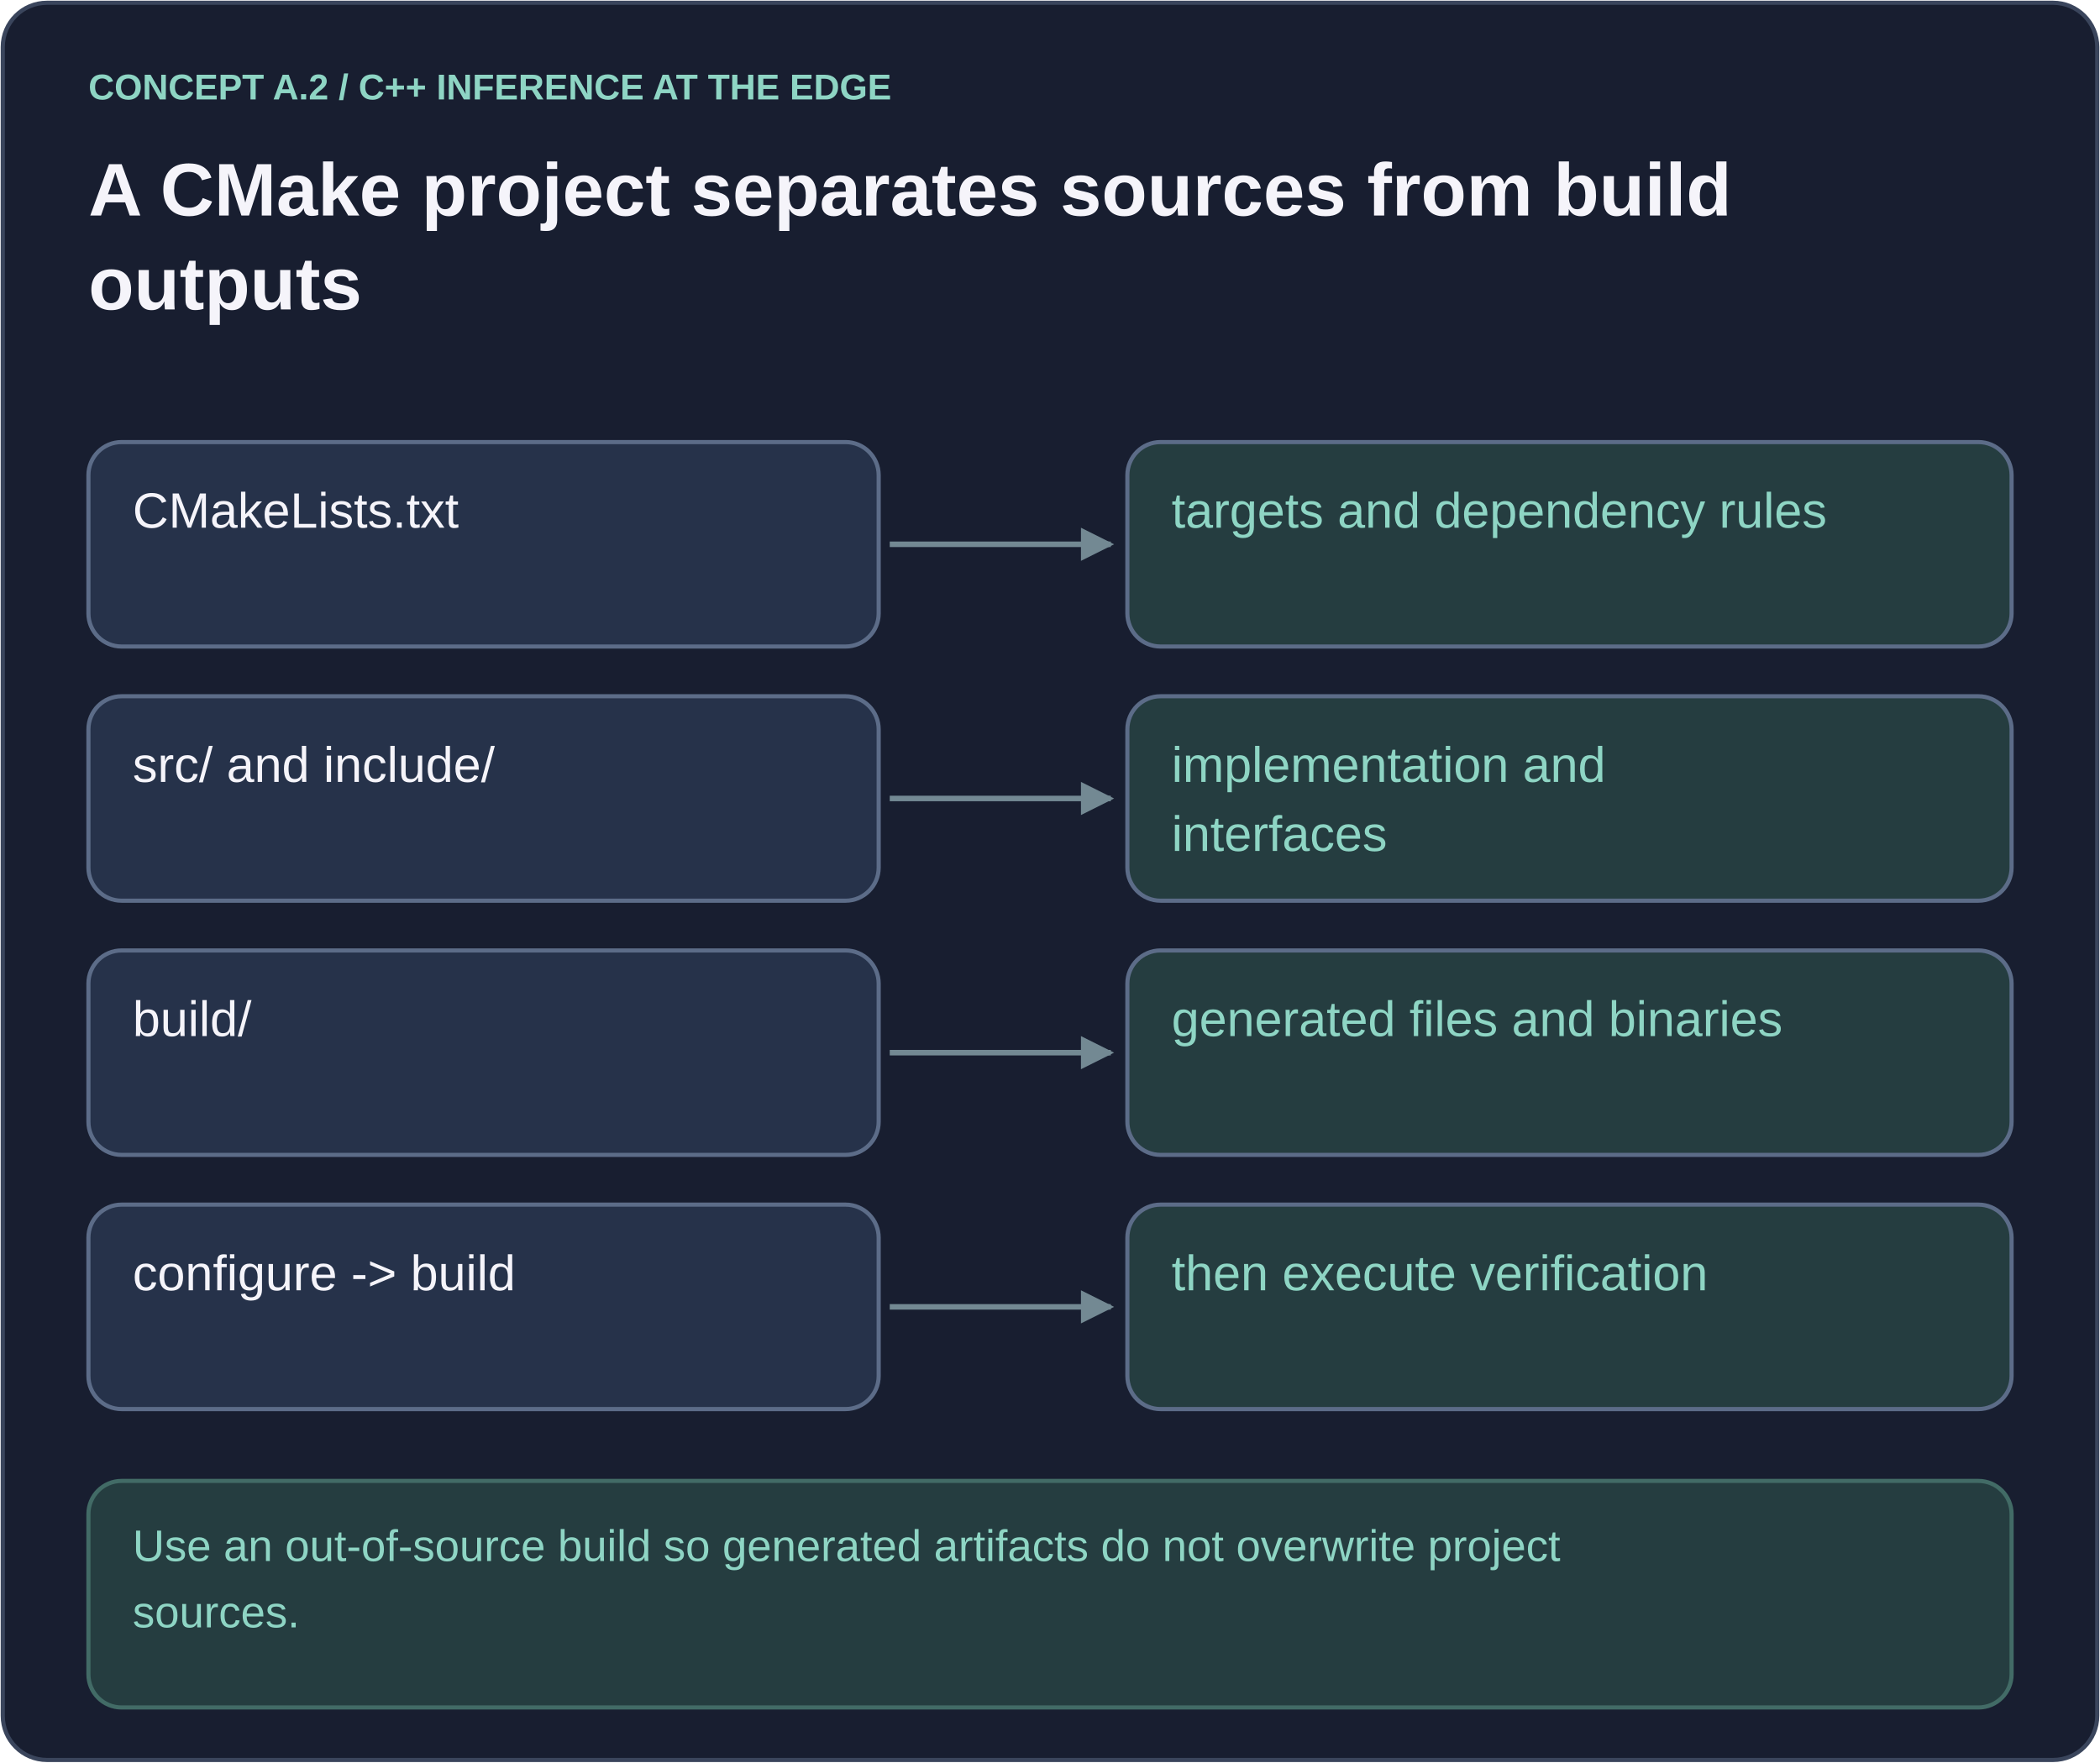
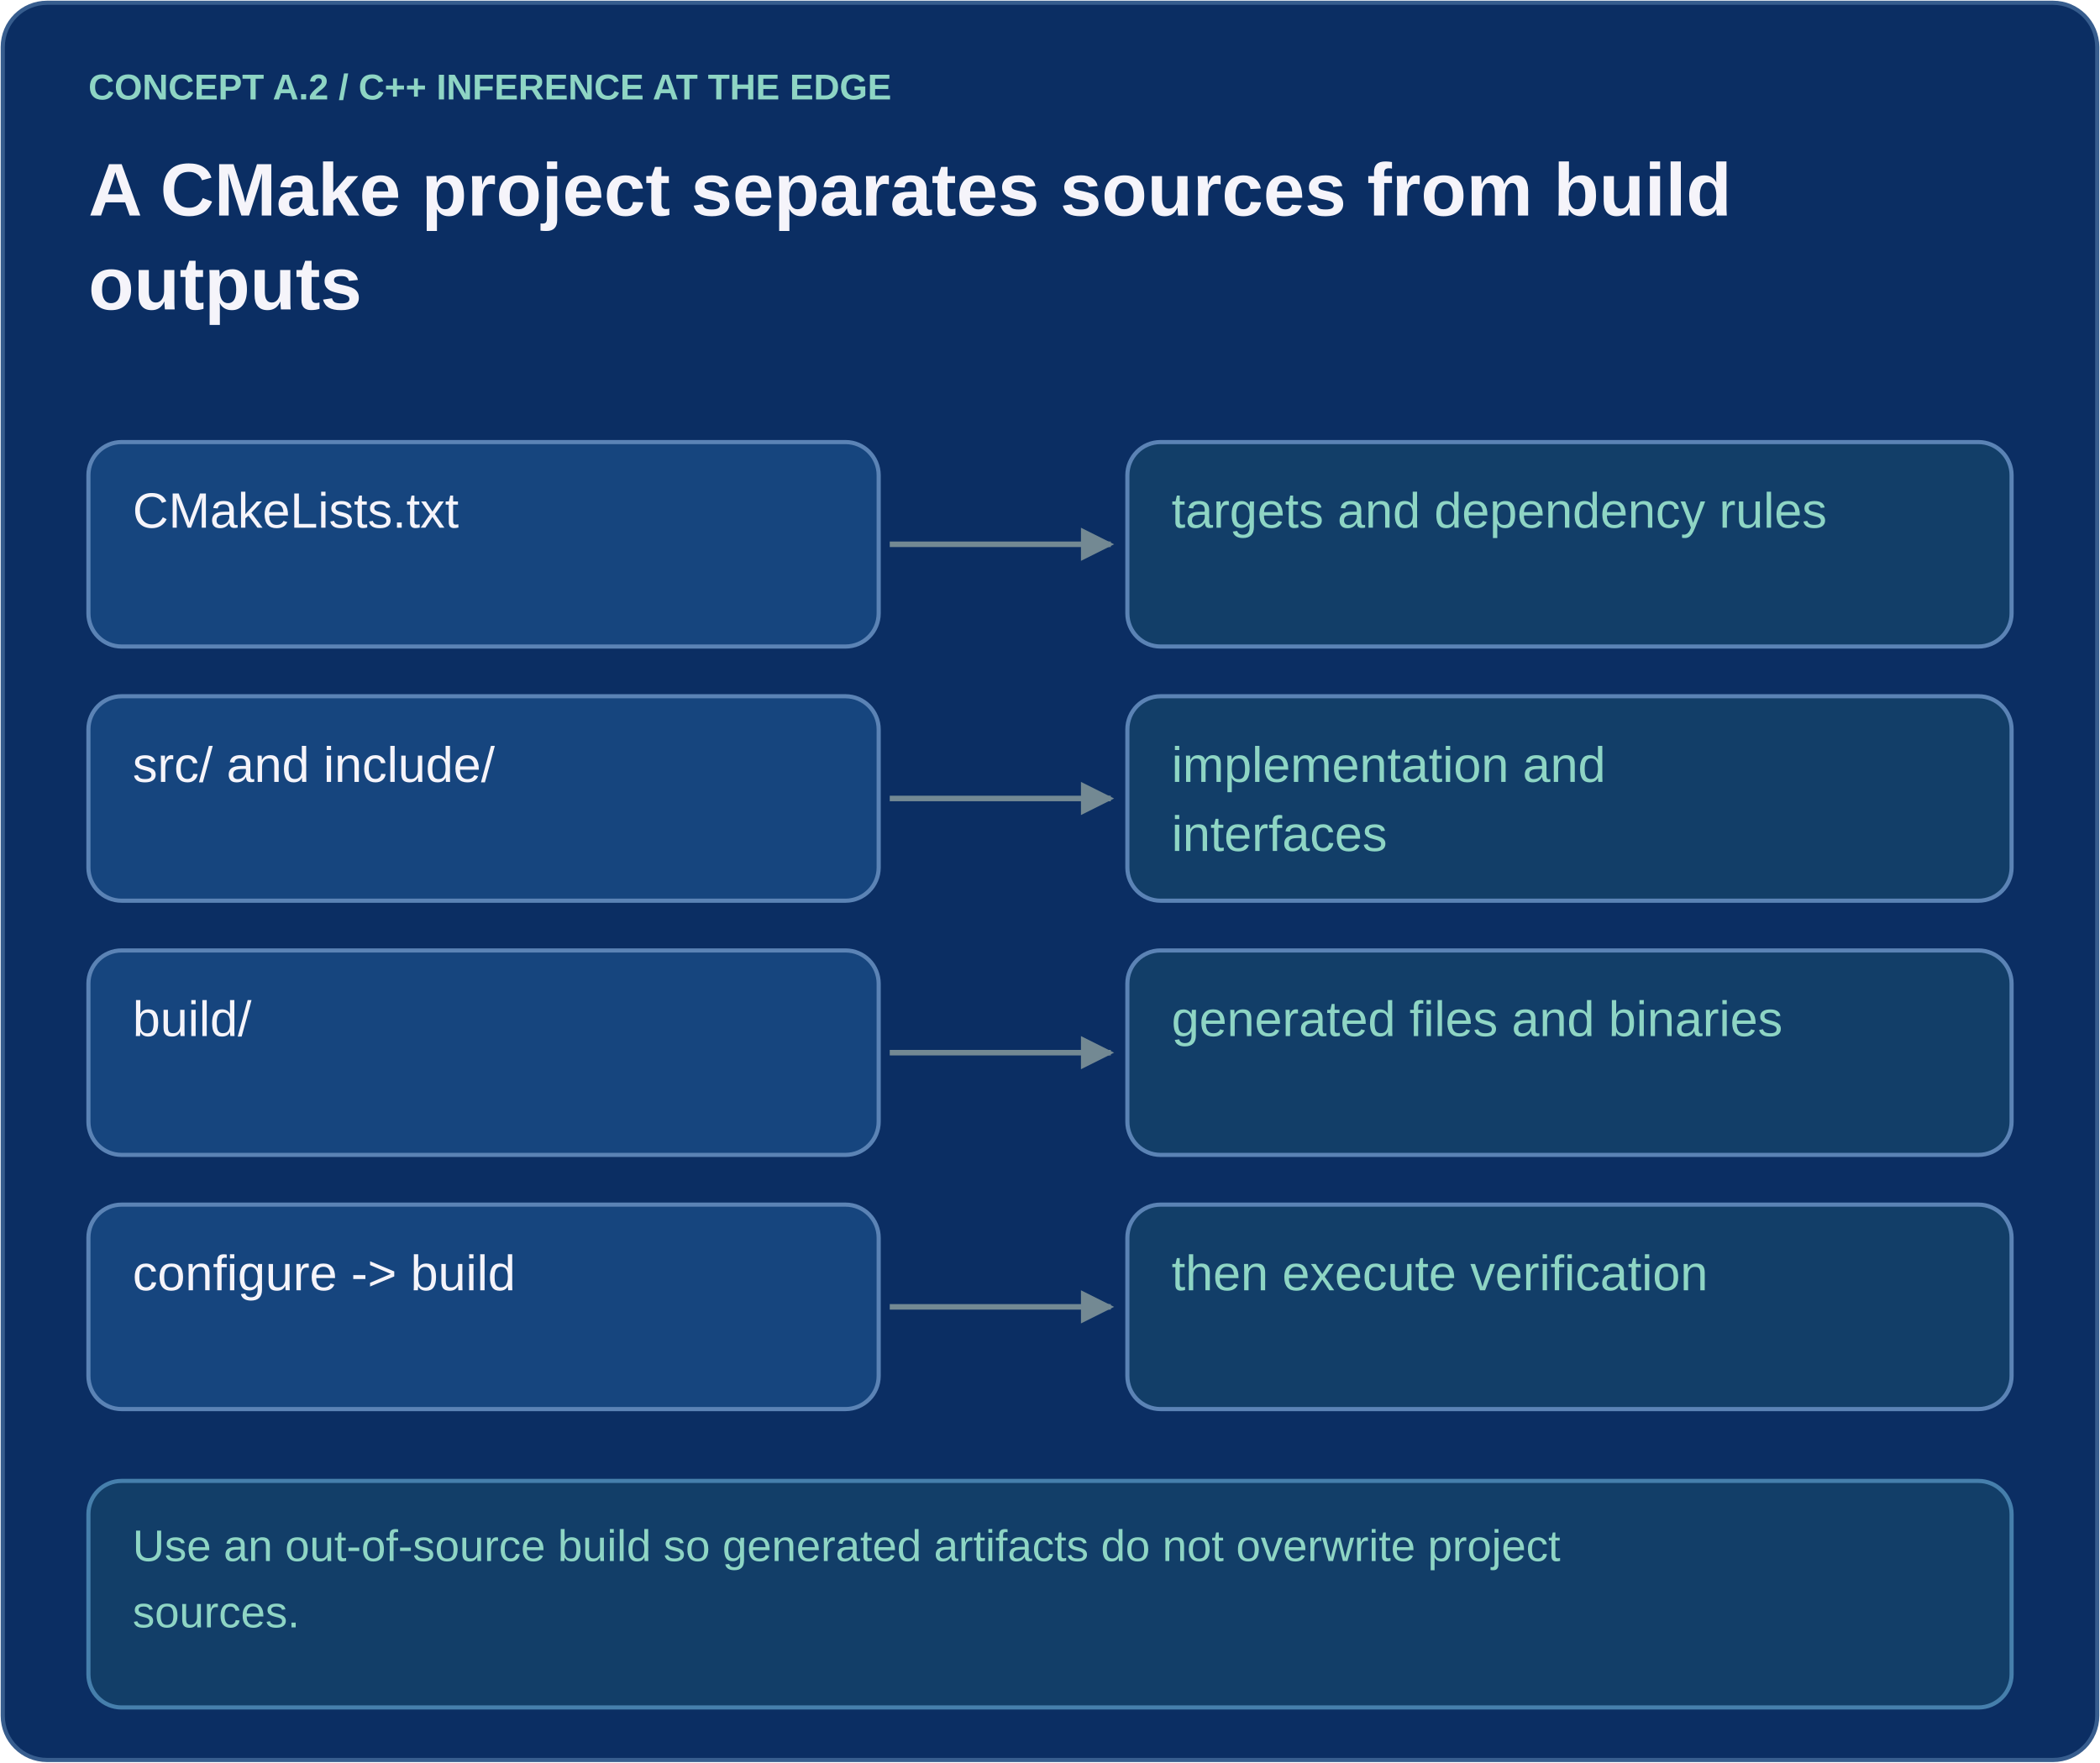
<svg xmlns="http://www.w3.org/2000/svg" width="760" height="638" viewBox="0 0 760 638" role="img" aria-labelledby="title desc">
  <defs>
    <marker id="arrow" viewBox="0 0 10 10" refX="9" refY="5" markerWidth="6" markerHeight="6" orient="auto-start-reverse">
      <path d="M0 0 L10 5 L0 10 Z" fill="#738993" />
    </marker>
  </defs>
  <g font-family="Arial, Helvetica, sans-serif">
-     <rect x="1" y="1" width="758" height="636" rx="16" fill="#181e30" stroke="#3a455c" stroke-width="1.5" />
+     <rect x="1" y="1" width="758" height="636" rx="16" fill="#0b2e63" stroke="#375d8e" stroke-width="1.5" />
    <text x="32" y="36" font-size="13" fill="#8ed5c4" font-weight="700" text-anchor="start">CONCEPT A.2  /  C++ INFERENCE AT THE EDGE</text>
    <text x="32" y="78" font-size="27" fill="#f5f4fa" font-weight="600" text-anchor="start">A CMake project separates sources from build</text>
    <text x="32" y="112" font-size="27" fill="#f5f4fa" font-weight="600" text-anchor="start">outputs</text>
-     <rect x="32" y="160" width="286" height="74" rx="12" fill="#26324a" stroke="#5c6c88" stroke-width="1.5" />
-     <rect x="408" y="160" width="320" height="74" rx="12" fill="#253d40" stroke="#5c6c88" stroke-width="1.5" />
+     <rect x="32" y="160" width="286" height="74" rx="12" fill="#16457e" stroke="#5b83b5" stroke-width="1.5" />
+     <rect x="408" y="160" width="320" height="74" rx="12" fill="#123e68" stroke="#5b83b5" stroke-width="1.5" />
    <text x="48" y="191" font-size="18" fill="#f5f4fa" font-weight="400" text-anchor="start">CMakeLists.txt</text>
    <text x="424" y="191" font-size="18" fill="#8ed5c4" font-weight="400" text-anchor="start">targets and dependency rules</text>
    <path d="M322 197 L402 197" fill="none" stroke="#738993" stroke-width="2" marker-end="url(#arrow)" />
-     <rect x="32" y="252" width="286" height="74" rx="12" fill="#26324a" stroke="#5c6c88" stroke-width="1.5" />
-     <rect x="408" y="252" width="320" height="74" rx="12" fill="#253d40" stroke="#5c6c88" stroke-width="1.5" />
+     <rect x="32" y="252" width="286" height="74" rx="12" fill="#16457e" stroke="#5b83b5" stroke-width="1.5" />
+     <rect x="408" y="252" width="320" height="74" rx="12" fill="#123e68" stroke="#5b83b5" stroke-width="1.5" />
    <text x="48" y="283" font-size="18" fill="#f5f4fa" font-weight="400" text-anchor="start">src/ and include/</text>
    <text x="424" y="283" font-size="18" fill="#8ed5c4" font-weight="400" text-anchor="start">implementation and</text>
    <text x="424" y="308" font-size="18" fill="#8ed5c4" font-weight="400" text-anchor="start">interfaces</text>
    <path d="M322 289 L402 289" fill="none" stroke="#738993" stroke-width="2" marker-end="url(#arrow)" />
-     <rect x="32" y="344" width="286" height="74" rx="12" fill="#26324a" stroke="#5c6c88" stroke-width="1.5" />
-     <rect x="408" y="344" width="320" height="74" rx="12" fill="#253d40" stroke="#5c6c88" stroke-width="1.5" />
+     <rect x="32" y="344" width="286" height="74" rx="12" fill="#16457e" stroke="#5b83b5" stroke-width="1.5" />
+     <rect x="408" y="344" width="320" height="74" rx="12" fill="#123e68" stroke="#5b83b5" stroke-width="1.5" />
    <text x="48" y="375" font-size="18" fill="#f5f4fa" font-weight="400" text-anchor="start">build/</text>
    <text x="424" y="375" font-size="18" fill="#8ed5c4" font-weight="400" text-anchor="start">generated files and binaries</text>
    <path d="M322 381 L402 381" fill="none" stroke="#738993" stroke-width="2" marker-end="url(#arrow)" />
-     <rect x="32" y="436" width="286" height="74" rx="12" fill="#26324a" stroke="#5c6c88" stroke-width="1.5" />
-     <rect x="408" y="436" width="320" height="74" rx="12" fill="#253d40" stroke="#5c6c88" stroke-width="1.5" />
+     <rect x="32" y="436" width="286" height="74" rx="12" fill="#16457e" stroke="#5b83b5" stroke-width="1.5" />
+     <rect x="408" y="436" width="320" height="74" rx="12" fill="#123e68" stroke="#5b83b5" stroke-width="1.5" />
    <text x="48" y="467" font-size="18" fill="#f5f4fa" font-weight="400" text-anchor="start">configure -&gt; build</text>
    <text x="424" y="467" font-size="18" fill="#8ed5c4" font-weight="400" text-anchor="start">then execute verification</text>
    <path d="M322 473 L402 473" fill="none" stroke="#738993" stroke-width="2" marker-end="url(#arrow)" />
-     <rect x="32" y="536" width="696" height="82" rx="12" fill="#253d40" stroke="#426b66" stroke-width="1.5" />
+     <rect x="32" y="536" width="696" height="82" rx="12" fill="#123e68" stroke="#467fac" stroke-width="1.5" />
    <text x="48" y="565" font-size="16" fill="#8ed5c4" font-weight="400" text-anchor="start">Use an out-of-source build so generated artifacts do not overwrite project</text>
    <text x="48" y="589" font-size="16" fill="#8ed5c4" font-weight="400" text-anchor="start">sources.</text>
  </g>
</svg>
